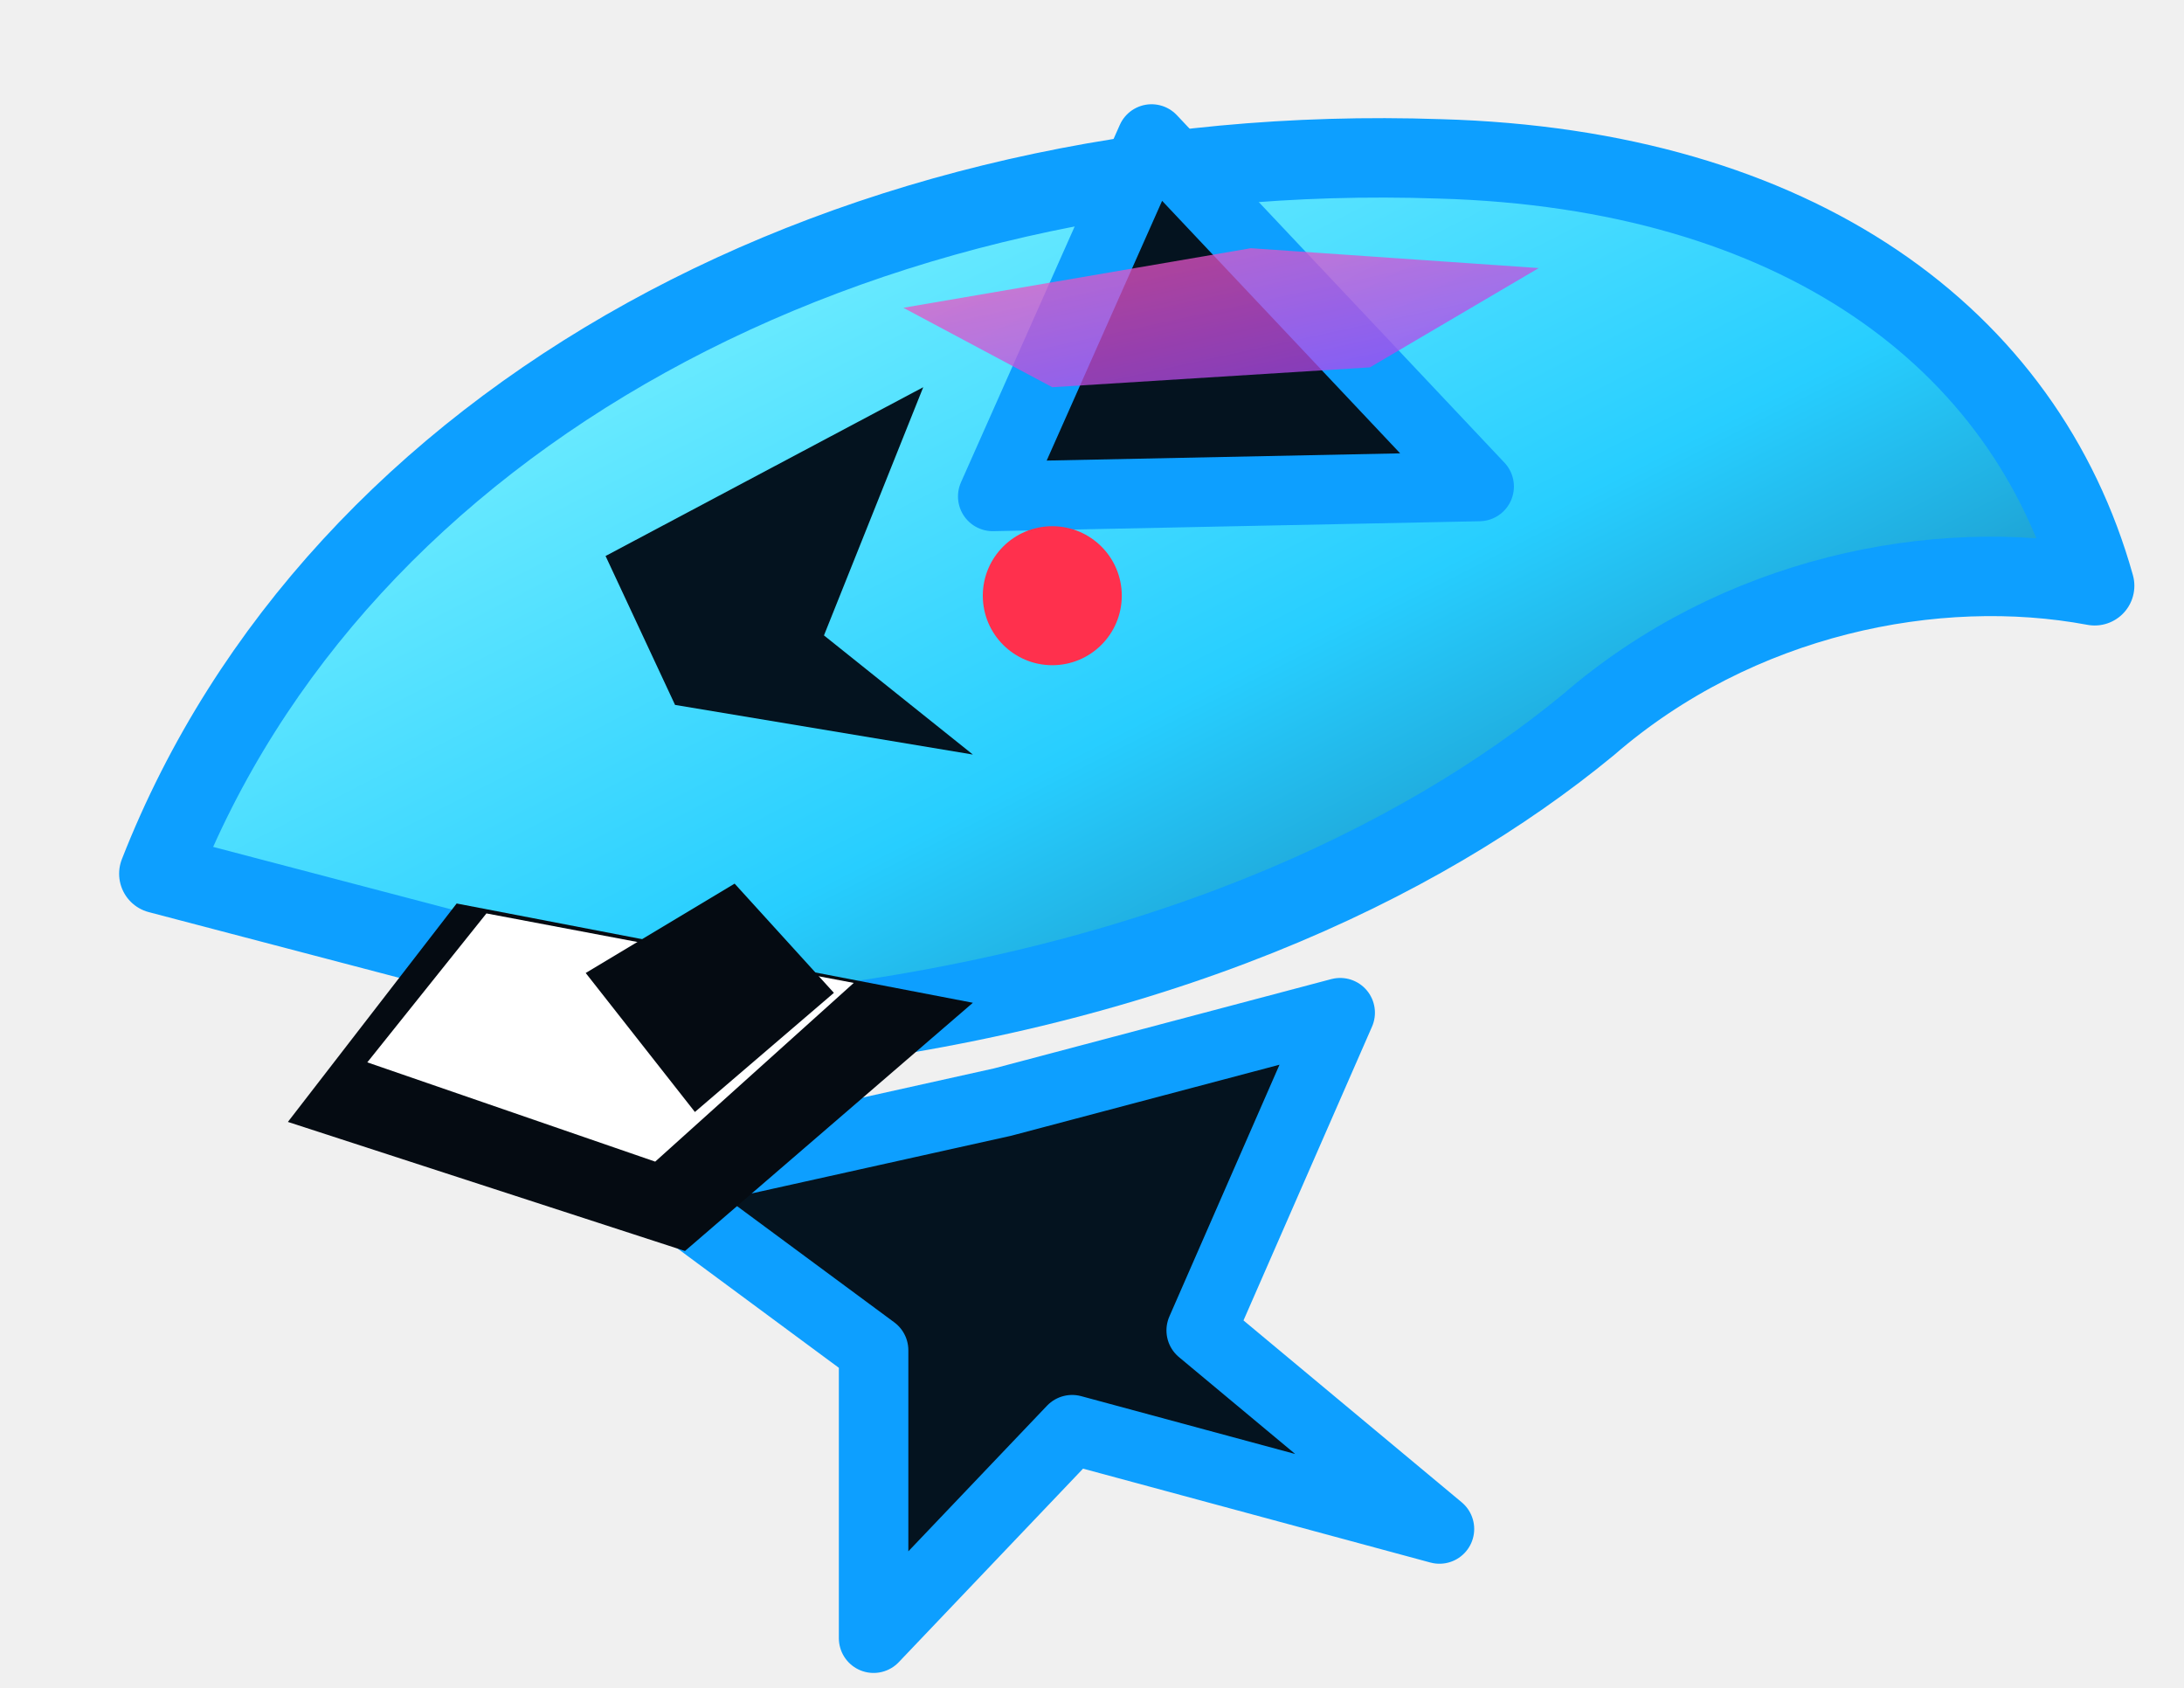
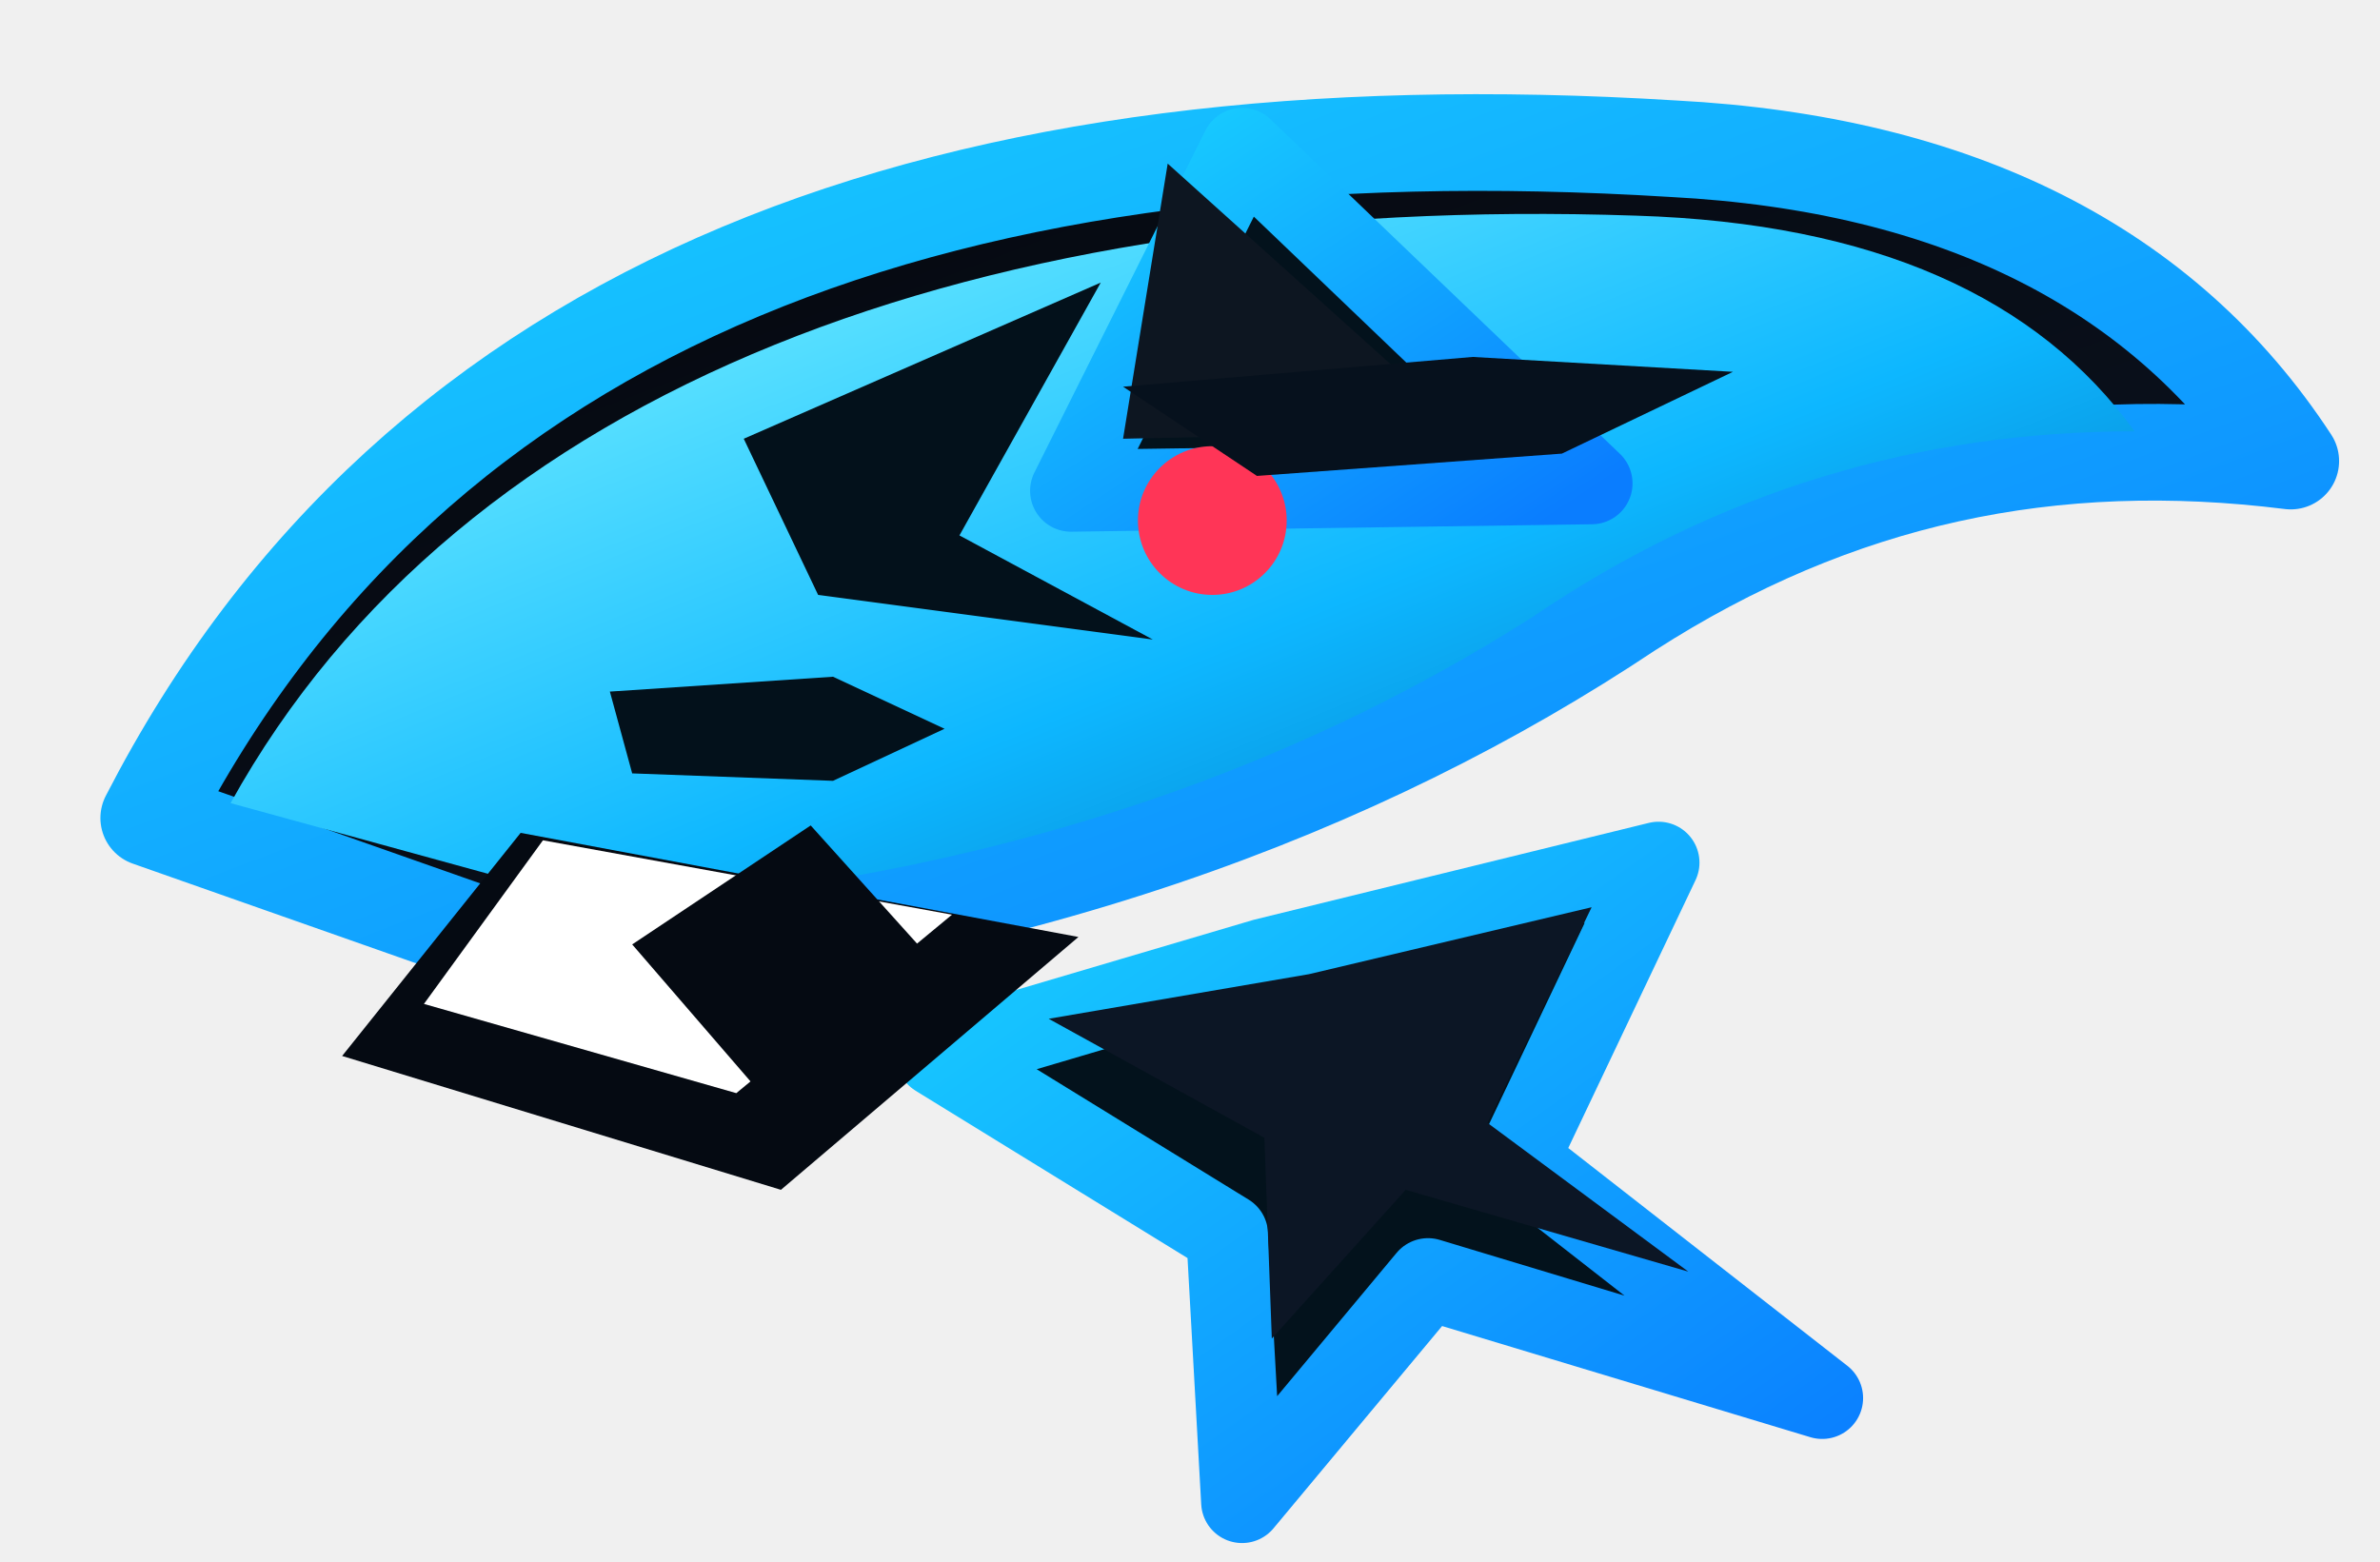
- <svg xmlns="http://www.w3.org/2000/svg" viewBox="0 0 220 170" role="img" aria-label="CyberShark brand mark">
+ <svg xmlns="http://www.w3.org/2000/svg" viewBox="0 0 320 210" role="img" aria-label="CyberShark brand mark">
  <defs>
    <linearGradient id="body" x1="0%" y1="10%" x2="100%" y2="100%">
-       <stop offset="0%" stop-color="#91fbff" />
-       <stop offset="55%" stop-color="#27ceff" />
-       <stop offset="100%" stop-color="#0f5a8d" />
+       <stop offset="0%" stop-color="#7ff5ff" />
+       <stop offset="55%" stop-color="#0db7ff" />
+       <stop offset="100%" stop-color="#0460ae" />
    </linearGradient>
-     <linearGradient id="accent" x1="0%" y1="0%" x2="100%" y2="100%">
-       <stop offset="0%" stop-color="#ff58b4" />
-       <stop offset="100%" stop-color="#9a46ff" />
+     <linearGradient id="stroke" x1="0%" y1="0%" x2="100%" y2="100%">
+       <stop offset="0%" stop-color="#18d0ff" />
+       <stop offset="100%" stop-color="#0a7dff" />
+     </linearGradient>
+     <linearGradient id="shadow" x1="0%" y1="0%" x2="100%" y2="100%">
+       <stop offset="0%" stop-color="#04070d" />
+       <stop offset="100%" stop-color="#0c1422" />
    </linearGradient>
  </defs>
-   <path d="M16 88C34 42 86 14 145 16C181 17 204 34 211 59C195 56 175 60 160 73C143 87 116 100 77 104L16 88Z" fill="url(#body)" stroke="#0d9fff" stroke-width="8" stroke-linejoin="round" />
-   <path d="M116 14L149 49L100 50Z" fill="#04131f" stroke="#0d9fff" stroke-width="7" stroke-linejoin="round" />
-   <path d="M101 111L135 102L121 134L145 154L108 144L88 165L88 136L65 119Z" fill="#04131f" stroke="#0d9fff" stroke-width="7" stroke-linejoin="round" />
-   <path d="M61 56L93 39L83 64L98 76L68 71Z" fill="#04131f" />
-   <path d="M46 91L98 101L69 126L29 113Z" fill="#050b12" />
-   <path d="M49 92L86 99L66 117L37 107Z" fill="#ffffff" />
-   <path d="M74 89L84 100L70 112L59 98Z" fill="#050b12" />
-   <circle cx="106" cy="60" r="7" fill="#ff304d" />
-   <path d="M91 31L126 25L155 27L138 37L106 39Z" fill="url(#accent)" opacity="0.75" />
+   <path d="M20 110C56 40 128 14 225 20C263 22 291 36 308 62C276 58 247 64 219 82C183 106 136 124 74 129L20 110Z" fill="url(#shadow)" stroke="url(#stroke)" stroke-width="13" stroke-linejoin="round" />
+   <path d="M31 108C62 52 132 26 220 29C252 30 274 40 287 58C258 58 231 66 206 83C173 104 133 118 82 122L31 108Z" fill="url(#body)" />
+   <path d="M167 20L214 65L144 66Z" fill="#03121c" stroke="url(#stroke)" stroke-width="11" stroke-linejoin="round" />
+   <path d="M157 22L197 58L151 59Z" fill="#0d1621" />
+   <path d="M170 129L223 116L204 156L245 188L192 172L167 202L165 166L126 142Z" fill="#03121c" stroke="url(#stroke)" stroke-width="11" stroke-linejoin="round" />
+   <path d="M176 131L214 122L200 151L227 171L189 160L171 180L170 153L141 137Z" fill="#0c1625" />
+   <path d="M100 59L148 38L129 72L155 86L110 80Z" fill="#03111b" />
+   <path d="M70 112L145 126L105 160L46 142Z" fill="#050a12" />
+   <path d="M73 113L128 123L99 147L57 135Z" fill="#ffffff" />
+   <path d="M109 111L127 131L104 149L85 127Z" fill="#050a12" />
+   <path d="M82 93L112 91L127 98L112 105L85 104Z" fill="#03111b" />
+   <circle cx="163" cy="70" r="10" fill="#ff3557" />
+   <path d="M151 52L198 48L233 50L210 61L169 64Z" fill="#06111d" />
</svg>
